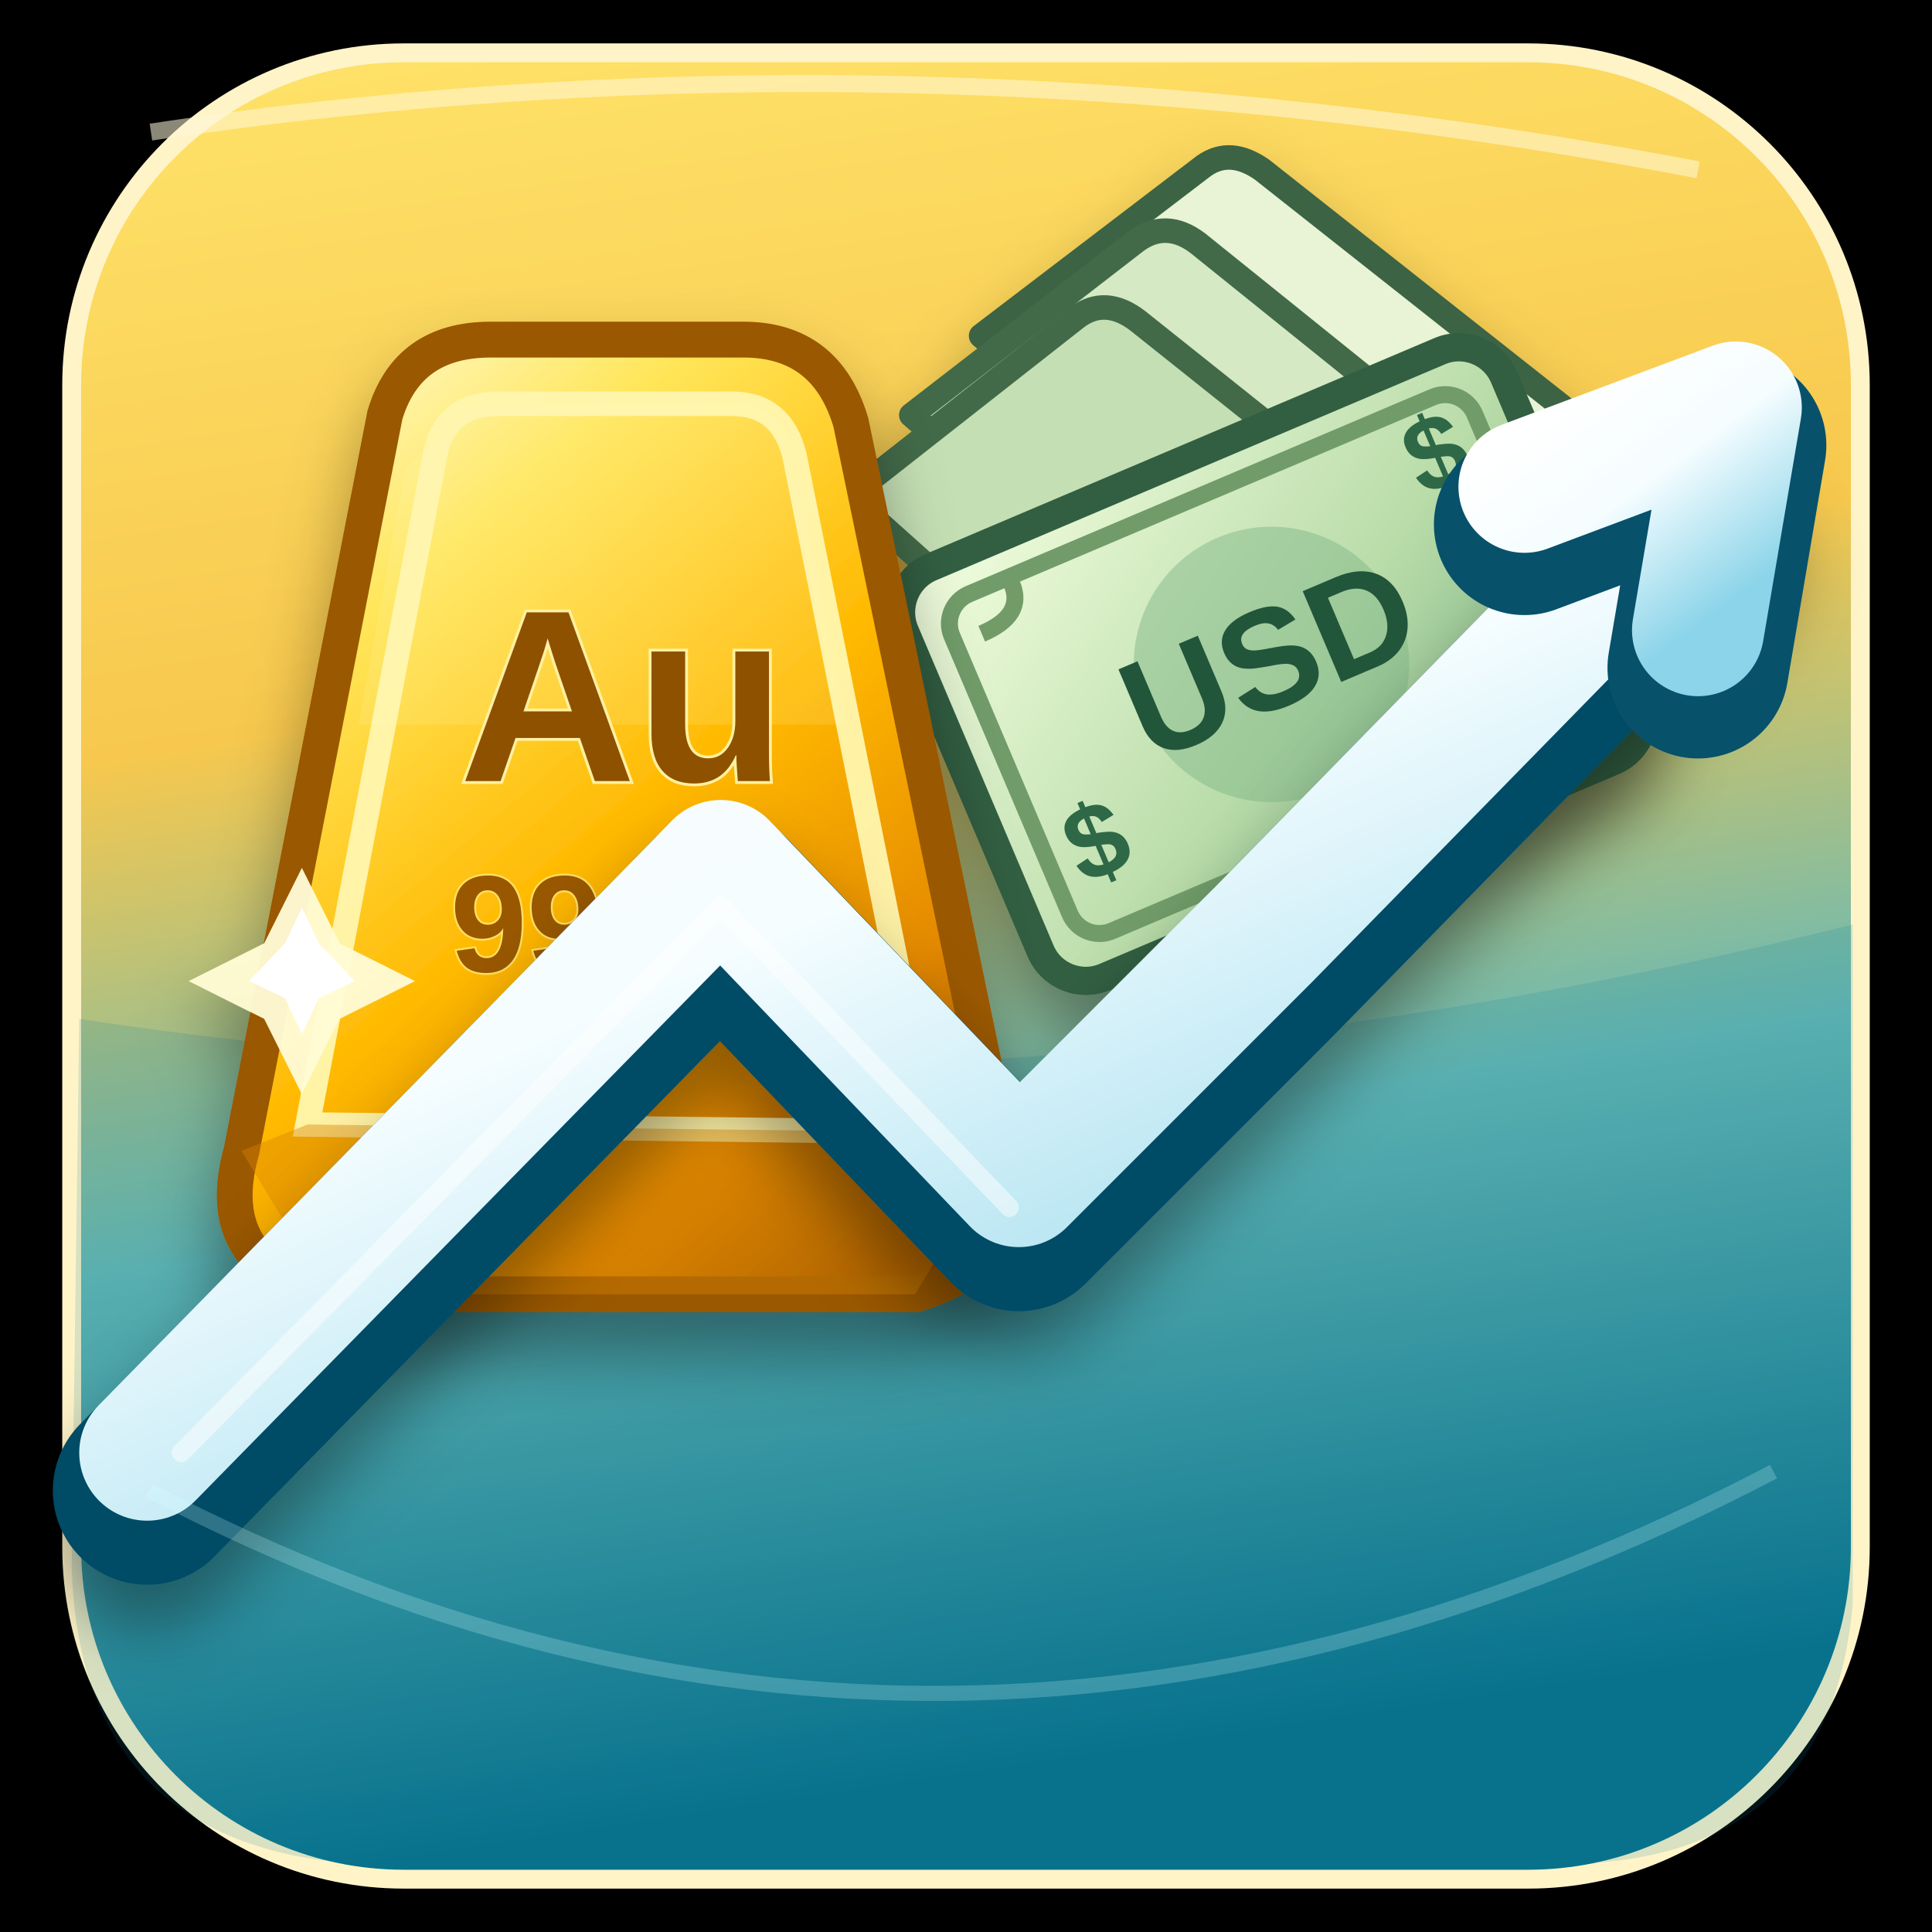
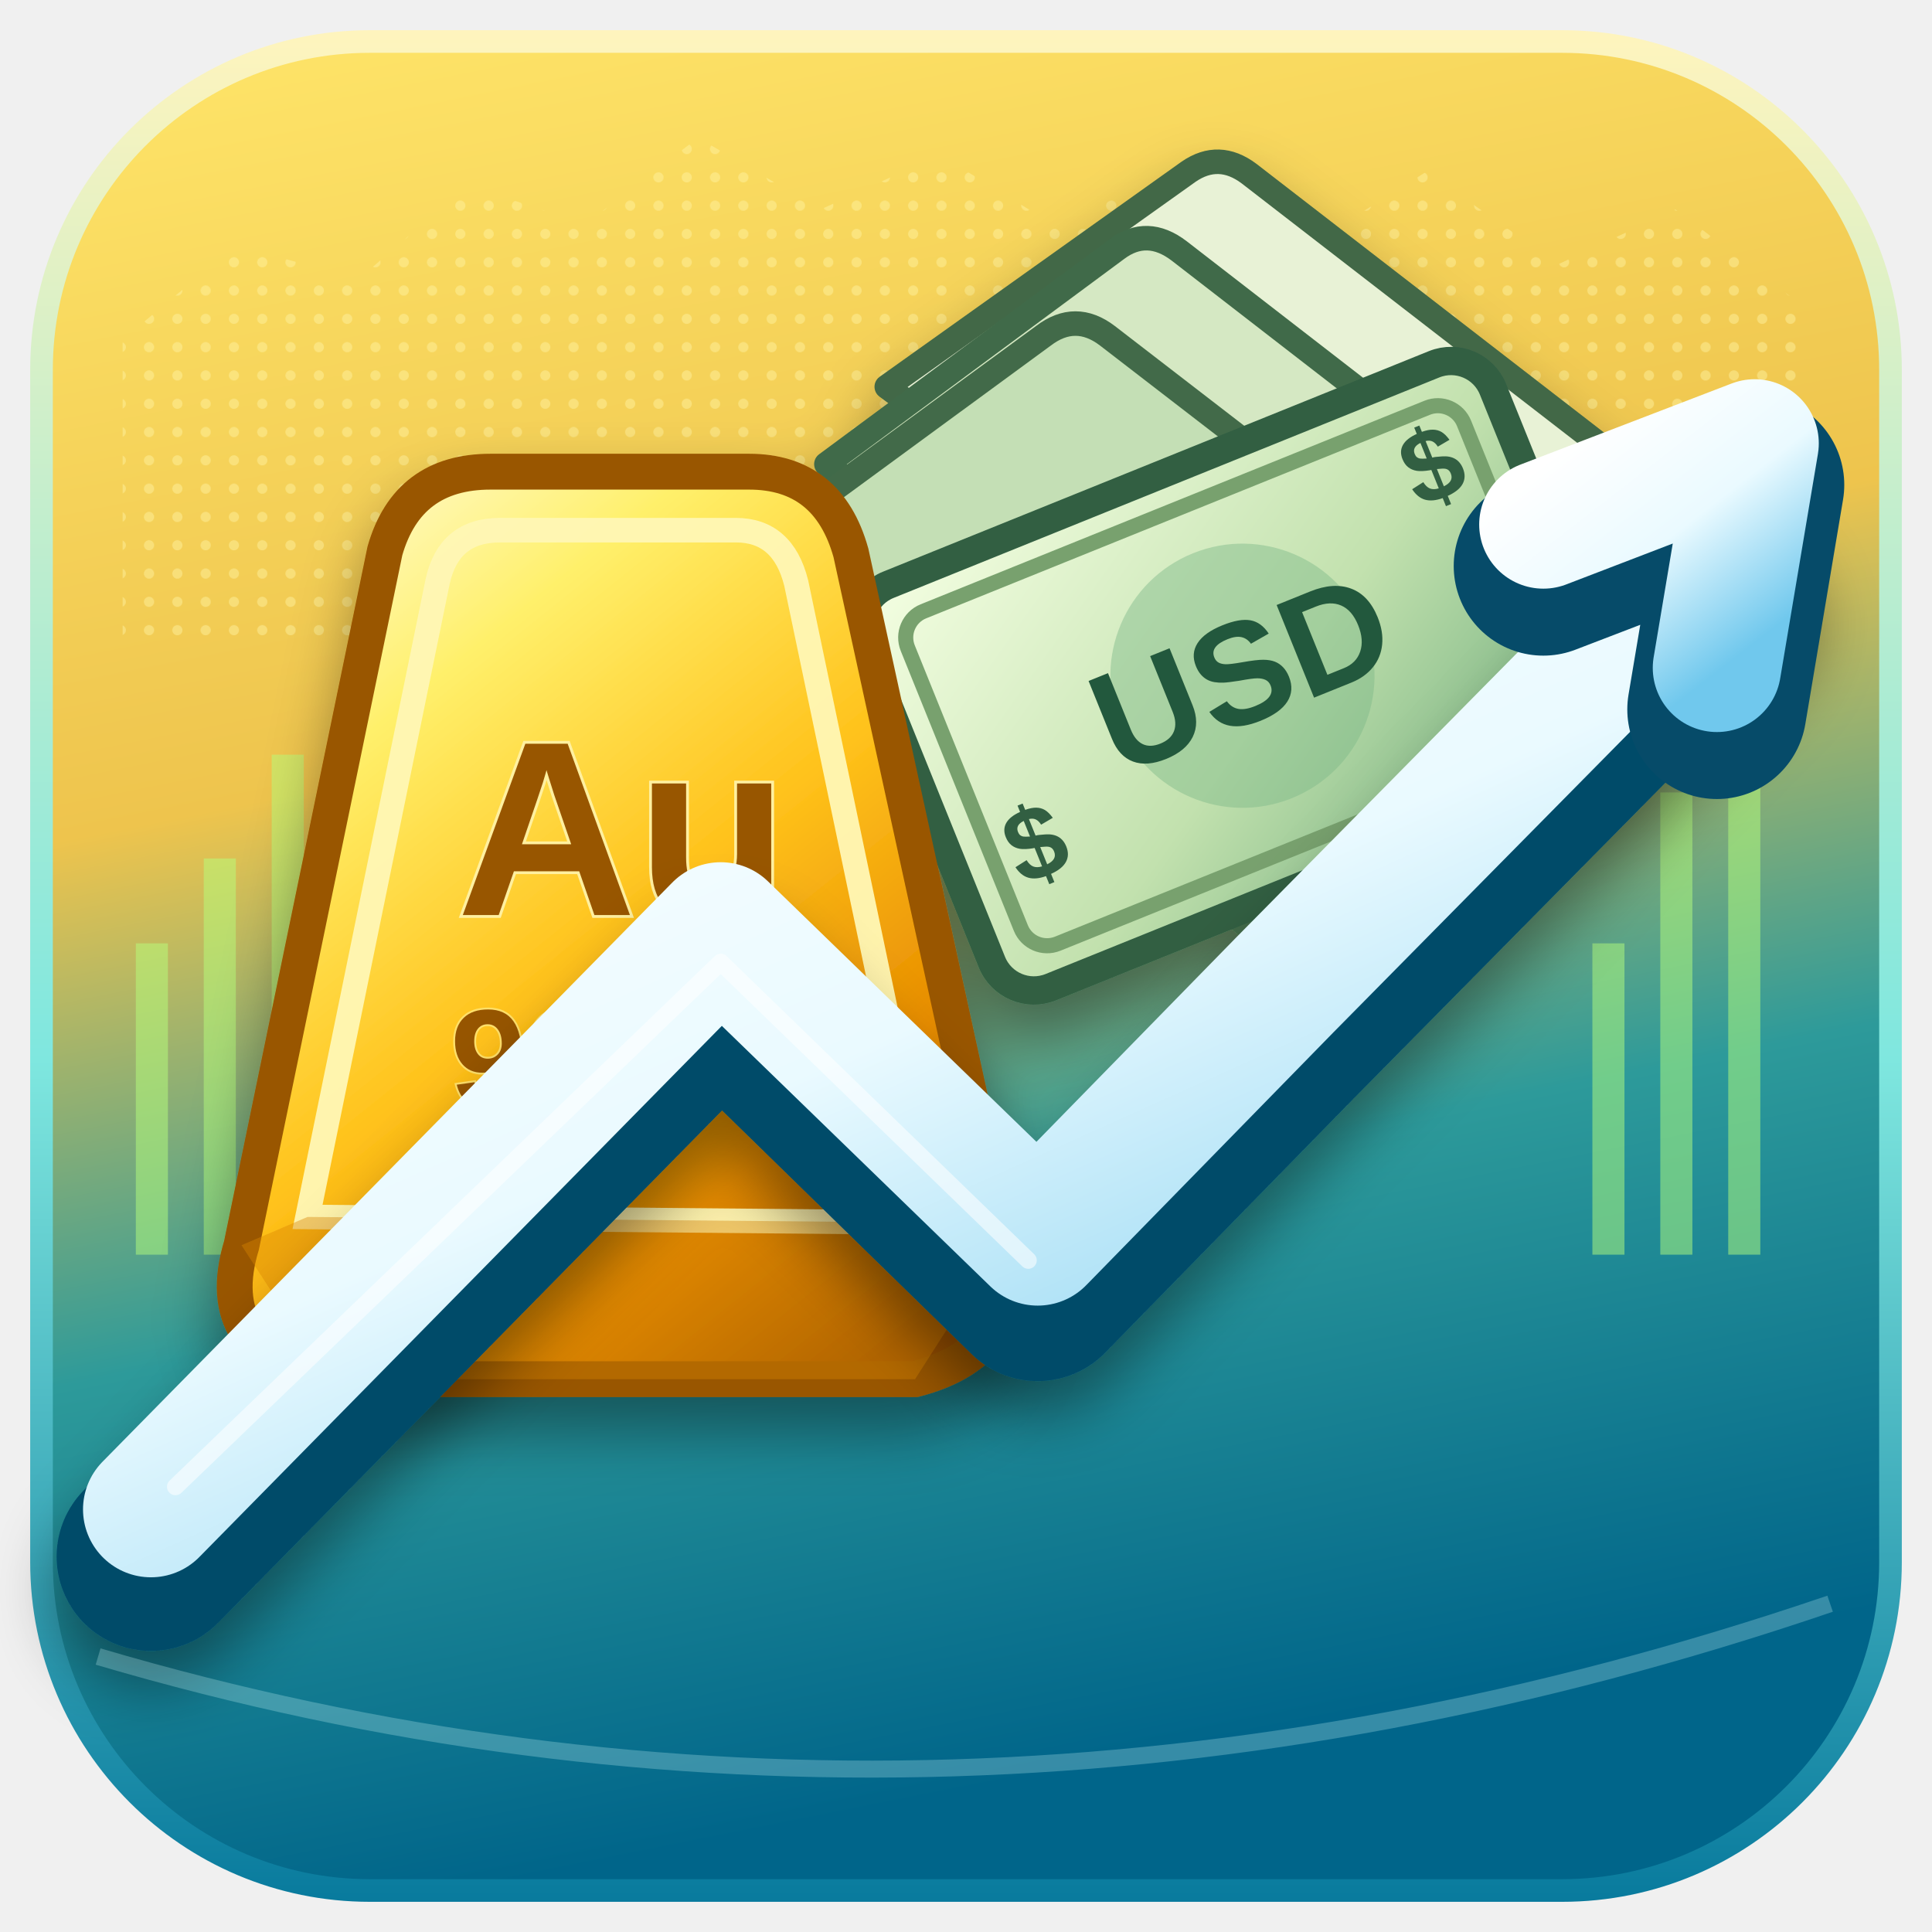
<svg xmlns="http://www.w3.org/2000/svg" viewBox="0 0 1024 1024">
  <defs>
-     <linearGradient id="bg" x1="0" y1="0" x2=".15" y2="1">
-       <stop stop-color="#ffe36a" />
-       <stop offset=".38" stop-color="#f7c84d" />
-       <stop offset=".66" stop-color="#68b9b4" />
-       <stop offset="1" stop-color="#08718b" />
+     <linearGradient id="bg" x1="0" y1="0" x2=".2" y2="1">
+       <stop stop-color="#ffe66a" />
+       <stop offset=".42" stop-color="#eec44d" />
+       <stop offset=".7" stop-color="#2d9a9a" />
+       <stop offset="1" stop-color="#00658a" />
    </linearGradient>
    <linearGradient id="gold" x1=".12" y1="0" x2=".8" y2="1">
-       <stop stop-color="#fffbd0" />
-       <stop offset=".22" stop-color="#ffe65b" />
-       <stop offset=".53" stop-color="#ffb900" />
-       <stop offset=".8" stop-color="#e58a00" />
-       <stop offset="1" stop-color="#995000" />
+       <stop stop-color="#fffbd2" />
+       <stop offset=".22" stop-color="#fff06b" />
+       <stop offset=".52" stop-color="#ffc21b" />
+       <stop offset=".78" stop-color="#e88d00" />
+       <stop offset="1" stop-color="#985000" />
    </linearGradient>
    <linearGradient id="bill" x1="0" y1="0" x2="1" y2="1">
-       <stop stop-color="#f4ffe1" />
-       <stop offset=".55" stop-color="#b9dca9" />
-       <stop offset="1" stop-color="#6ca77b" />
+       <stop stop-color="#f5ffe3" />
+       <stop offset=".55" stop-color="#c2e1ae" />
+       <stop offset="1" stop-color="#69a979" />
    </linearGradient>
-     <linearGradient id="arrow" x1=".1" y1="0" x2=".8" y2="1">
+     <linearGradient id="arrow" x1=".12" y1="0" x2=".85" y2="1">
      <stop stop-color="#fff" />
-       <stop offset=".45" stop-color="#f5fdff" />
-       <stop offset="1" stop-color="#8bd4e9" />
+       <stop offset=".5" stop-color="#eafaff" />
+       <stop offset="1" stop-color="#70c8ed" />
+     </linearGradient>
+     <linearGradient id="edge" x1="0" y1="0" x2="0" y2="1">
+       <stop stop-color="#fff4bd" />
+       <stop offset=".55" stop-color="#7fe7df" />
+       <stop offset="1" stop-color="#087a9d" />
    </linearGradient>
    <filter id="shadow" x="-30%" y="-30%" width="160%" height="170%">
-       <feGaussianBlur in="SourceAlpha" stdDeviation="18" />
-       <feOffset dy="22" />
+       <feGaussianBlur in="SourceAlpha" stdDeviation="16" />
+       <feOffset dy="18" />
      <feComponentTransfer>
-         <feFuncA type="linear" slope=".38" />
+         <feFuncA type="linear" slope=".4" />
      </feComponentTransfer>
      <feMerge>
        <feMergeNode />
        <feMergeNode in="SourceGraphic" />
      </feMerge>
    </filter>
-     <filter id="soft">
-       <feGaussianBlur stdDeviation="18" />
-     </filter>
-     <filter id="shine">
-       <feGaussianBlur stdDeviation="5" />
-     </filter>
+     <pattern id="dots" width="15" height="15" patternUnits="userSpaceOnUse">
+       <circle cx="4" cy="4" r="2.7" fill="#fff3a2" opacity=".48" />
+     </pattern>
  </defs>
-   <rect width="1024" height="1024" fill="#000" />
-   <rect x="38" y="28" width="948" height="968" rx="176" fill="url(#bg)" stroke="#fff4c8" stroke-width="10" />
-   <path d="M42 540 Q500 610 982 490 V850 Q970 986 830 988 H190 Q42 978 38 830Z" fill="#087b9a" opacity=".16" />
-   <path d="M80 70 Q480 10 900 90" fill="none" stroke="#fff8d8" stroke-width="9" opacity=".55" />
-   <g filter="url(#shadow)">
-     <path d="M520 178 638 88 Q652 78 669 90 L902 274 780 400Z" fill="#e8f4d5" stroke="#3e6444" stroke-width="13" stroke-linejoin="round" />
-     <path d="M483 220 602 128 Q618 116 635 129 L871 319 744 444Z" fill="#d5e9c4" stroke="#426b48" stroke-width="13" stroke-linejoin="round" />
-     <path d="M450 263 571 168 Q586 157 603 170 L840 359 706 492Z" fill="#c5dfb4" stroke="#426b48" stroke-width="13" stroke-linejoin="round" />
-     <g transform="rotate(-23 665 344)">
-       <rect x="498" y="237" width="345" height="236" rx="26" fill="url(#bill)" stroke="#315f43" stroke-width="15" />
-       <rect x="520" y="258" width="301" height="194" rx="17" fill="none" stroke="#719c69" stroke-width="9" />
-       <path d="M535 280q25 0 25-18M806 429q-25 0-25 18" fill="none" stroke="#739b68" stroke-width="9" />
-       <circle cx="670" cy="355" r="73" fill="#82b88a" opacity=".5" />
-       <text x="670" y="378" text-anchor="middle" font-family="Arial,sans-serif" font-size="76" font-weight="900" fill="#24563b">USD</text>
-       <text x="794" y="305" text-anchor="middle" font-family="Arial,sans-serif" font-size="56" font-weight="900" fill="#2f6846">$</text>
-       <text x="548" y="424" text-anchor="middle" font-family="Arial,sans-serif" font-size="56" font-weight="900" fill="#2f6846">$</text>
-     </g>
+   <rect x="22" y="22" width="980" height="980" rx="174" fill="url(#bg)" stroke="url(#edge)" stroke-width="12" />
+   <path d="M65 180 125 130 190 148 248 98 310 119 370 73 435 111 498 82 560 120 626 88 694 130 756 91 826 140 888 111 958 164 958 340 65 340Z" fill="url(#dots)" opacity=".95" />
+   <g opacity=".5" fill="#b6ff7c">
+     <path d="M72 500h17v165H72zM108 455h17v210h-17zM144 400h17v265h-17zM180 450h17v215h-17zM844 500h17v165h-17zM880 420h17v245h-17zM916 330h17v335h-17z" />
  </g>
  <g filter="url(#shadow)">
-     <path d="M128 610 204 220 Q216 180 260 180 H394 Q438 180 451 224 L531 610 Q542 670 485 686 H174 Q111 670 128 610Z" fill="url(#gold)" stroke="#9a5800" stroke-width="19" />
-     <path d="M163 596 231 239 Q237 214 264 214 H388 Q414 214 421 241 L493 600Z" fill="none" stroke="#fff6ad" stroke-width="13" opacity=".95" />
-     <path d="M128 610 163 596 493 600 531 610 485 686 H174Z" fill="#d98500" opacity=".42" />
-     <path d="M215 248 253 214 H390 Q414 214 421 241 L449 384 190 384Z" fill="#fff8bf" opacity=".15" />
-     <text x="330" y="414" text-anchor="middle" font-family="Arial,sans-serif" font-size="130" font-weight="900" fill="#8e5100" stroke="#fff0a1" stroke-width="3" paint-order="stroke">Au</text>
-     <text x="330" y="515" text-anchor="middle" font-family="Arial,sans-serif" font-size="73" font-weight="800" fill="#995800" stroke="#ffdf62" stroke-width="2" paint-order="stroke">999.9</text>
-     <path d="M140 500 160 460 180 500 220 520 180 540 160 580 140 540 100 520Z" fill="#fffbd4" opacity=".96" />
-     <path d="M151 500 160 481 169 500 188 520 169 529 160 548 151 529 132 520Z" fill="#fff" />
+     <path d="M470 205 630 91 Q646 80 662 92 L922 293 777 433Z" fill="#e8f2d6" stroke="#426747" stroke-width="13" stroke-linejoin="round" />
+     <path d="M438 246 592 132 Q608 120 625 133 L886 335 738 475Z" fill="#d5e8c3" stroke="#416b48" stroke-width="13" stroke-linejoin="round" />
+     <path d="M407 285 553 178 Q570 165 587 178 L849 380 697 520Z" fill="#c4dfb5" stroke="#426b48" stroke-width="13" stroke-linejoin="round" />
+     <g transform="rotate(-22 652 350)">
+       <rect x="475" y="245" width="360" height="230" rx="24" fill="url(#bill)" stroke="#315e43" stroke-width="15" />
+       <rect x="496" y="265" width="318" height="190" rx="15" fill="none" stroke="#78a16e" stroke-width="8" />
+       <circle cx="655" cy="360" r="70" fill="#7db888" opacity=".45" />
+       <text x="655" y="385" text-anchor="middle" font-family="Arial,sans-serif" font-size="77" font-weight="900" fill="#24583c">USD</text>
+       <text x="790" y="313" text-anchor="middle" font-family="Arial,sans-serif" font-size="55" font-weight="900" fill="#315f43">$</text>
+       <text x="520" y="420" text-anchor="middle" font-family="Arial,sans-serif" font-size="55" font-weight="900" fill="#315f43">$</text>
+     </g>
+     <path d="M128 660 204 292 Q216 250 260 250 H397 Q439 250 451 293 L531 659 Q543 716 485 731 H174 Q111 716 128 660Z" fill="url(#gold)" stroke="#995700" stroke-width="19" />
+     <path d="M163 645 232 308 Q238 281 265 281 H390 Q415 281 422 309 L493 648Z" fill="none" stroke="#fff7b5" stroke-width="13" opacity=".95" />
+     <path d="M128 660 163 645 493 648 531 659 485 731 H174Z" fill="#d98400" opacity=".4" />
+     <text x="330" y="485" text-anchor="middle" font-family="Arial,sans-serif" font-size="132" font-weight="900" fill="#985600" stroke="#fff0a0" stroke-width="3" paint-order="stroke">Au</text>
+     <text x="330" y="586" text-anchor="middle" font-family="Arial,sans-serif" font-size="73" font-weight="800" fill="#965400" stroke="#ffe06a" stroke-width="2" paint-order="stroke">999.9</text>
  </g>
-   <path d="M78 790 382 480 540 645 670 515 900 280" fill="none" stroke="#064b66" stroke-width="100" stroke-linecap="round" stroke-linejoin="round" filter="url(#shadow)" />
-   <path d="M78 770 382 460 540 625 670 495 900 260" fill="none" stroke="url(#arrow)" stroke-width="72" stroke-linecap="round" stroke-linejoin="round" />
-   <path d="m808 278 112-42-20 118" fill="none" stroke="#07516b" stroke-width="96" stroke-linecap="round" stroke-linejoin="round" />
-   <path d="m808 258 112-42-20 118" fill="none" stroke="url(#arrow)" stroke-width="70" stroke-linecap="round" stroke-linejoin="round" />
-   <path d="M96 770 382 480 535 640" fill="none" stroke="#fff" stroke-width="10" stroke-linecap="round" stroke-linejoin="round" opacity=".48" />
-   <path d="M79 790 Q500 1010 940 780" fill="none" stroke="#d8ffff" stroke-width="8" opacity=".22" />
+   <path d="M80 825 382 518 550 682 681 548 913 313" fill="none" stroke="#064b69" stroke-width="100" stroke-linecap="round" stroke-linejoin="round" filter="url(#shadow)" />
+   <path d="M80 800 382 493 550 656 681 522 913 287" fill="none" stroke="url(#arrow)" stroke-width="72" stroke-linecap="round" stroke-linejoin="round" />
+   <path d="m818 300 112-43-20 119" fill="none" stroke="#064b69" stroke-width="95" stroke-linecap="round" stroke-linejoin="round" />
+   <path d="m818 278 112-43-20 119" fill="none" stroke="url(#arrow)" stroke-width="68" stroke-linecap="round" stroke-linejoin="round" />
+   <path d="M93 788 382 510 545 668" fill="none" stroke="#fff" stroke-width="9" opacity=".55" stroke-linecap="round" stroke-linejoin="round" />
+   <path d="M52 878 Q500 1010 970 850" fill="none" stroke="#d8ffff" stroke-width="9" opacity=".25" />
</svg>
